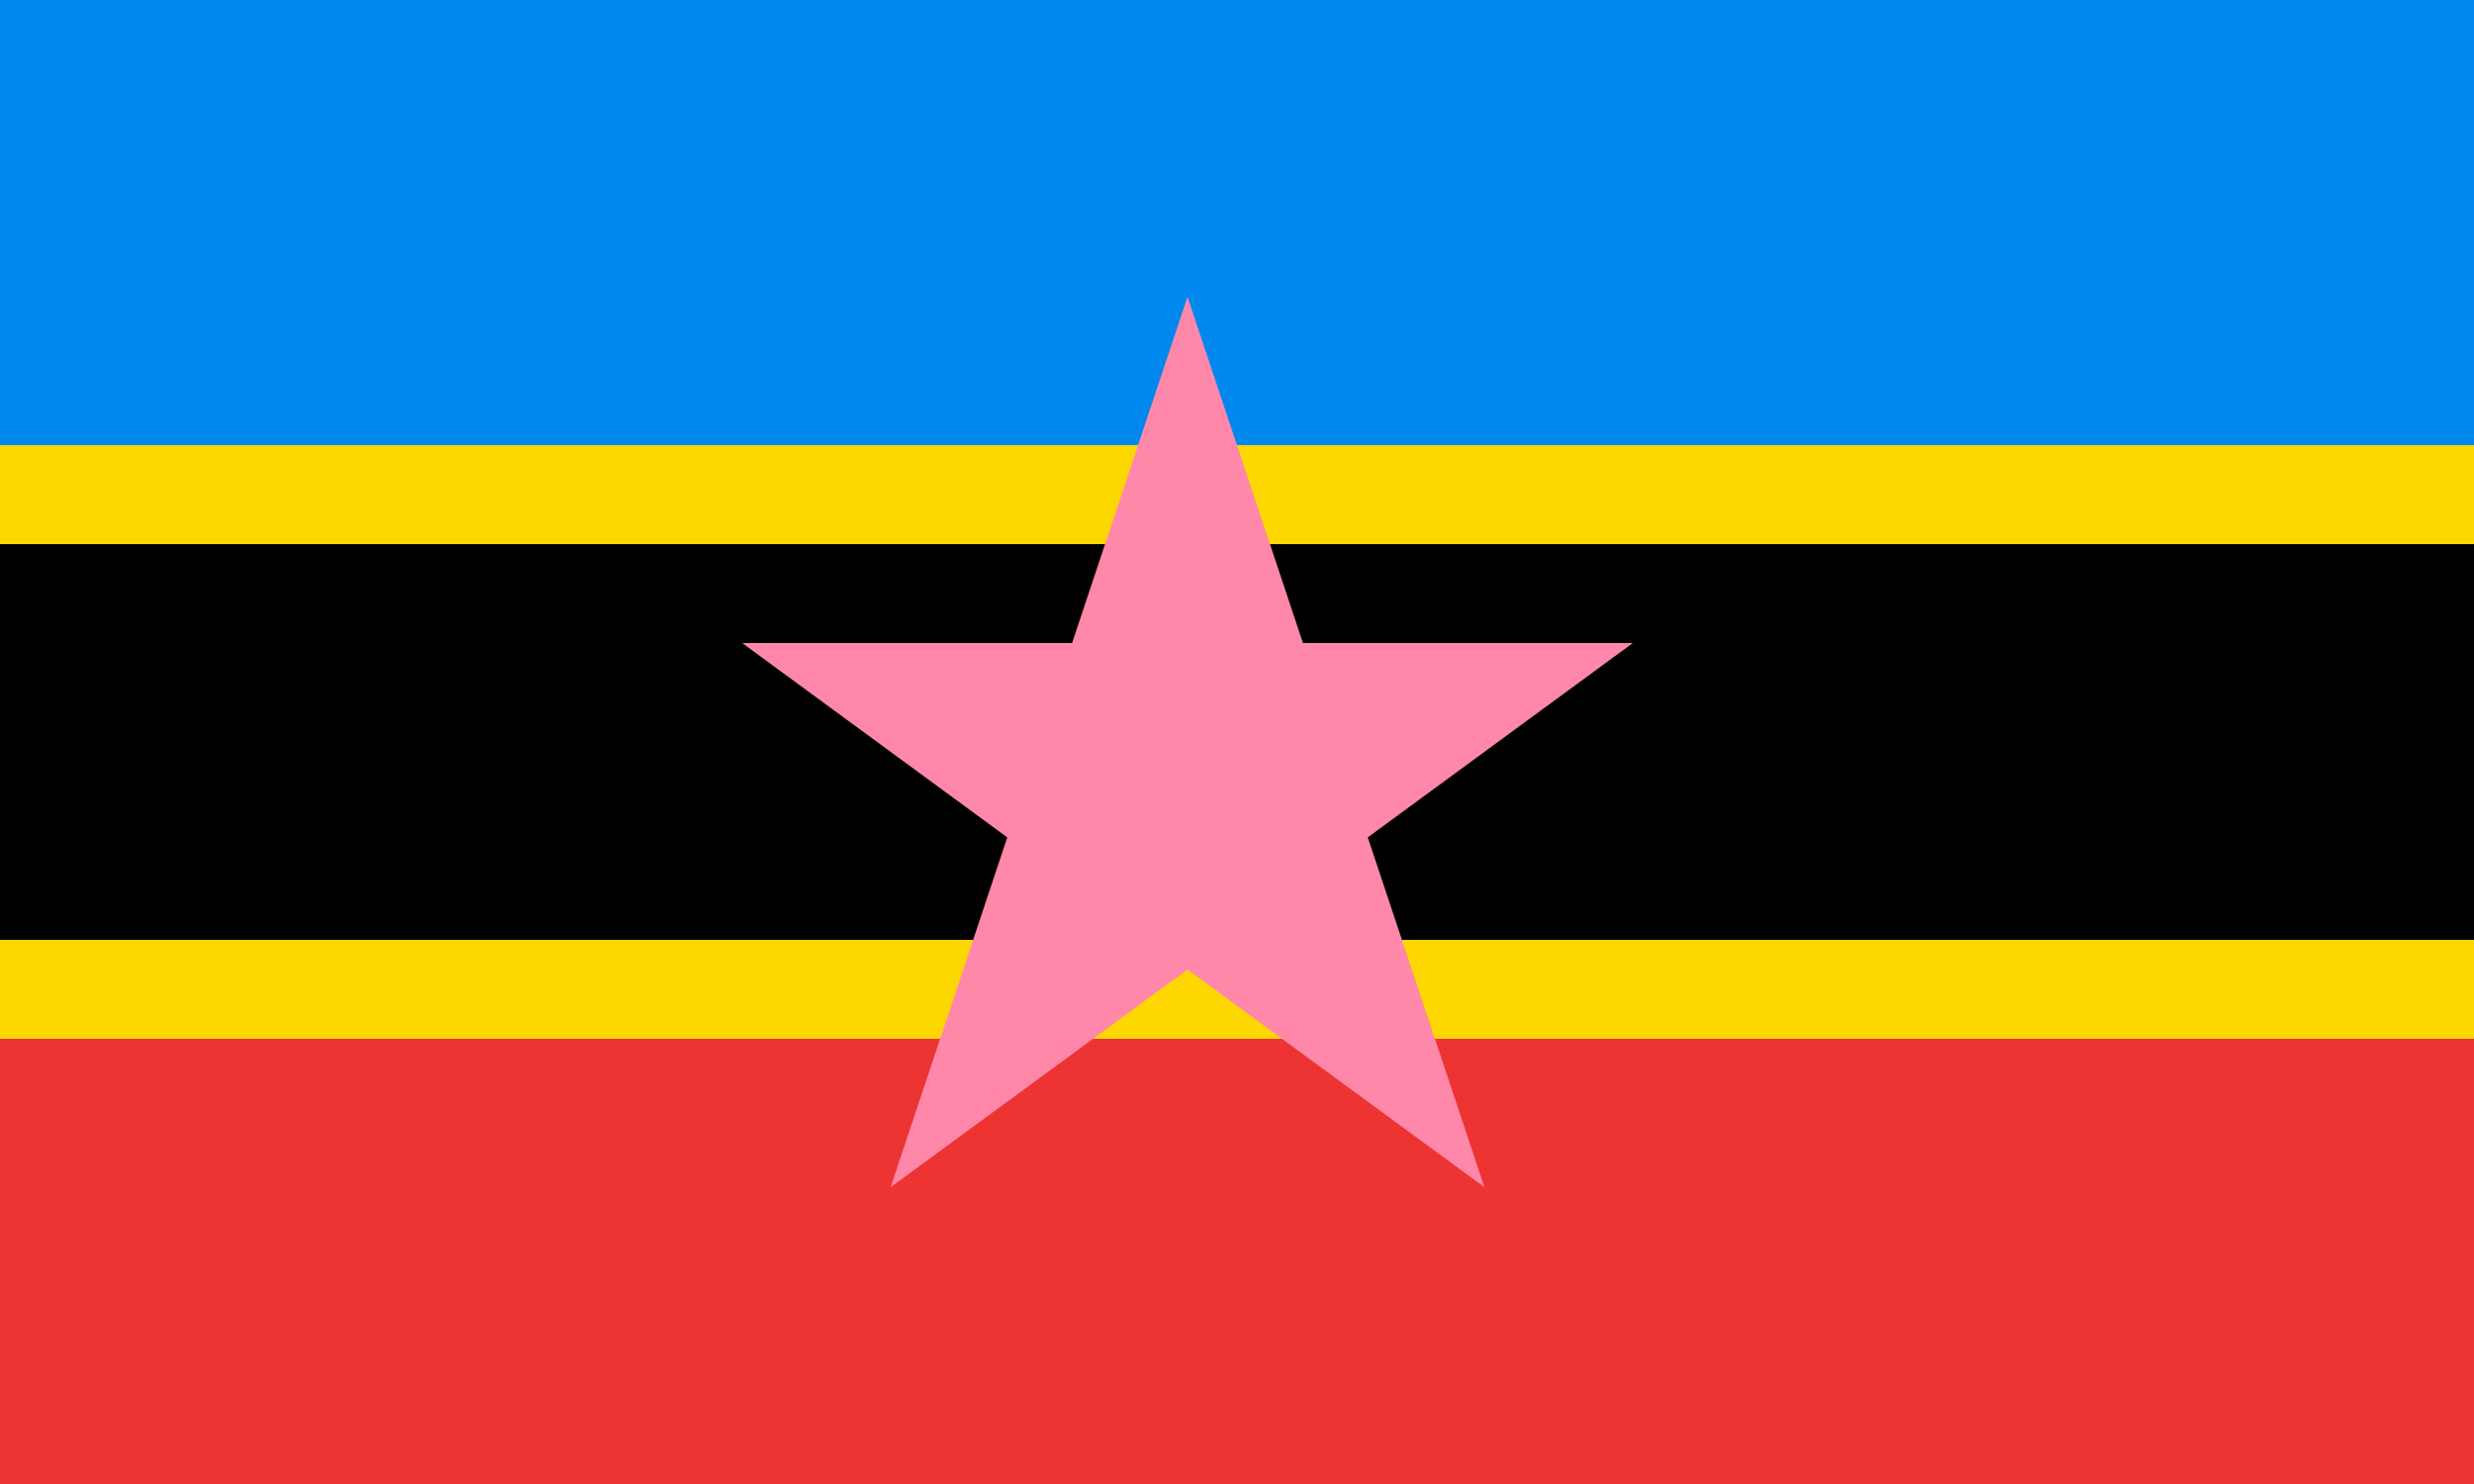
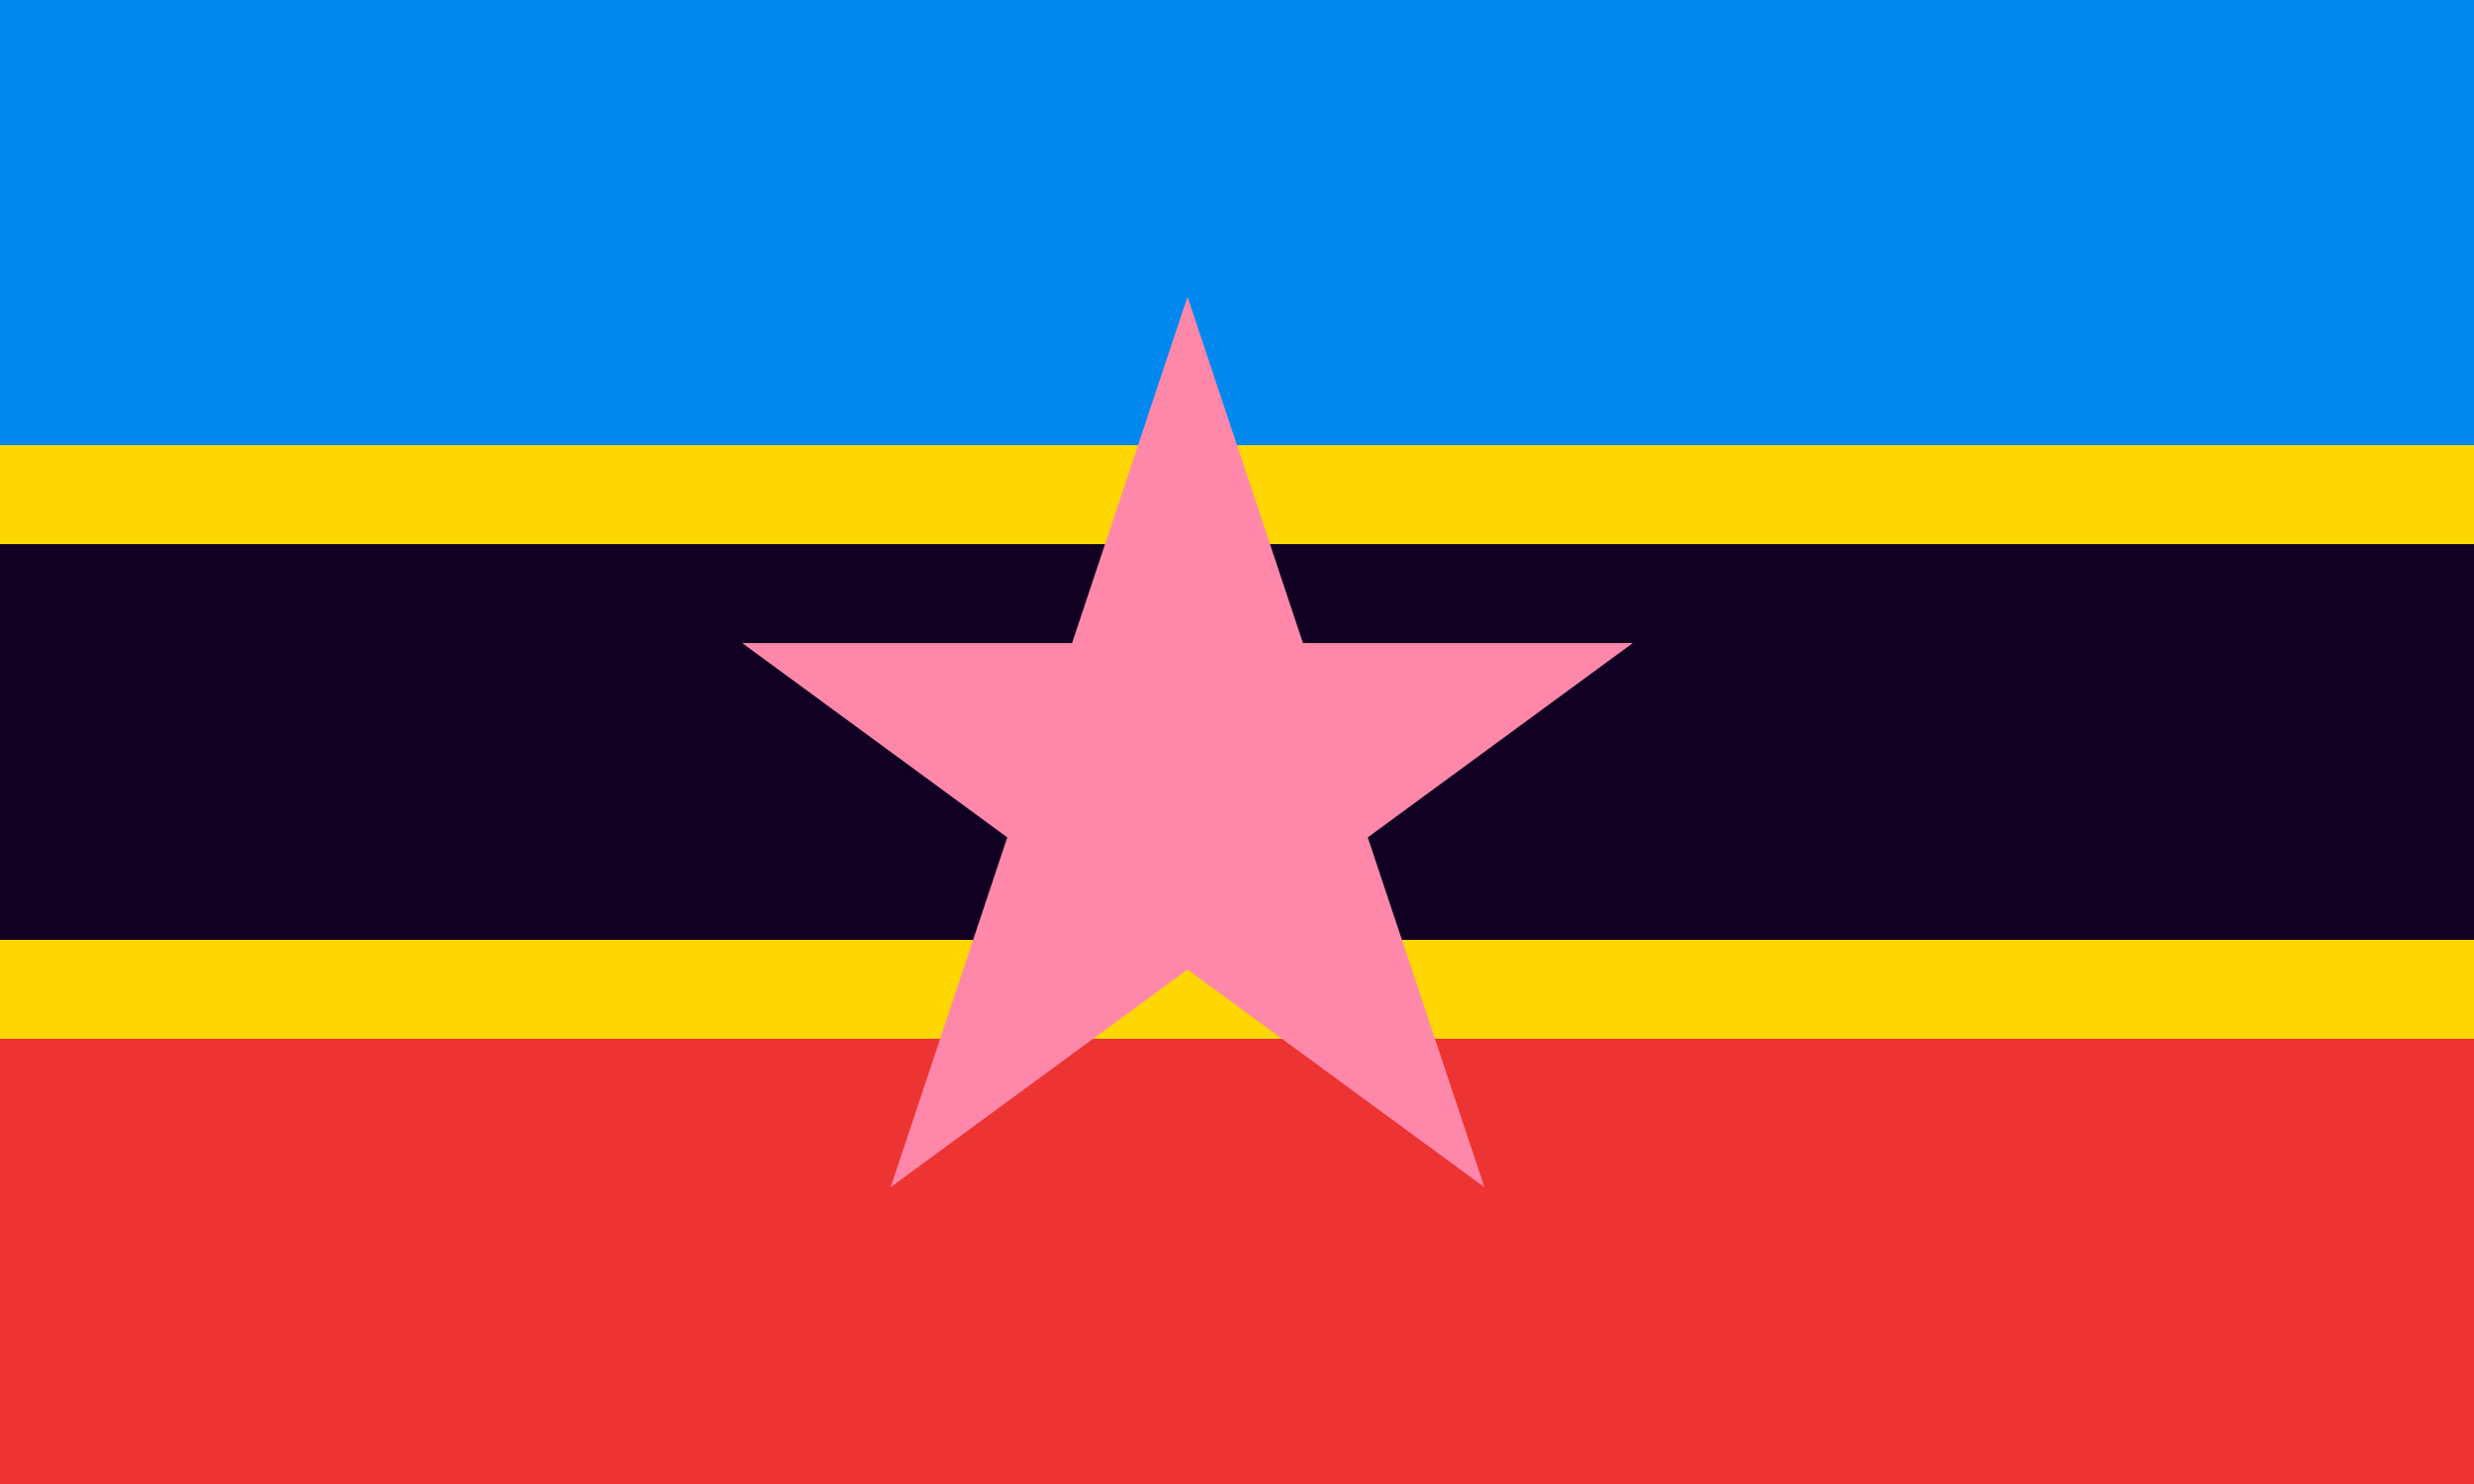
<svg xmlns="http://www.w3.org/2000/svg" version="1.1" viewBox="0 0 10 6">
  <rect width="10" height="2" y="0" fill="#08E" />
-   <rect width="10" height="2" y="2" />
+   <rect width="10" height="2" y="2" fill="#102" />
  <rect width="10" height="2" y="4" fill="#E33" />
  <g stroke="gold" stroke-width=".4">
    <line x1="0" x2="10" y1="2" y2="2" />
    <line x1="0" x2="10" y1="4" y2="4" />
  </g>
  <polygon fill="#F8A" transform="matrix(.2,0,0,.2,3,1.2)" points="9,0 3,18 18,7 0,7 15,18" />
</svg>
